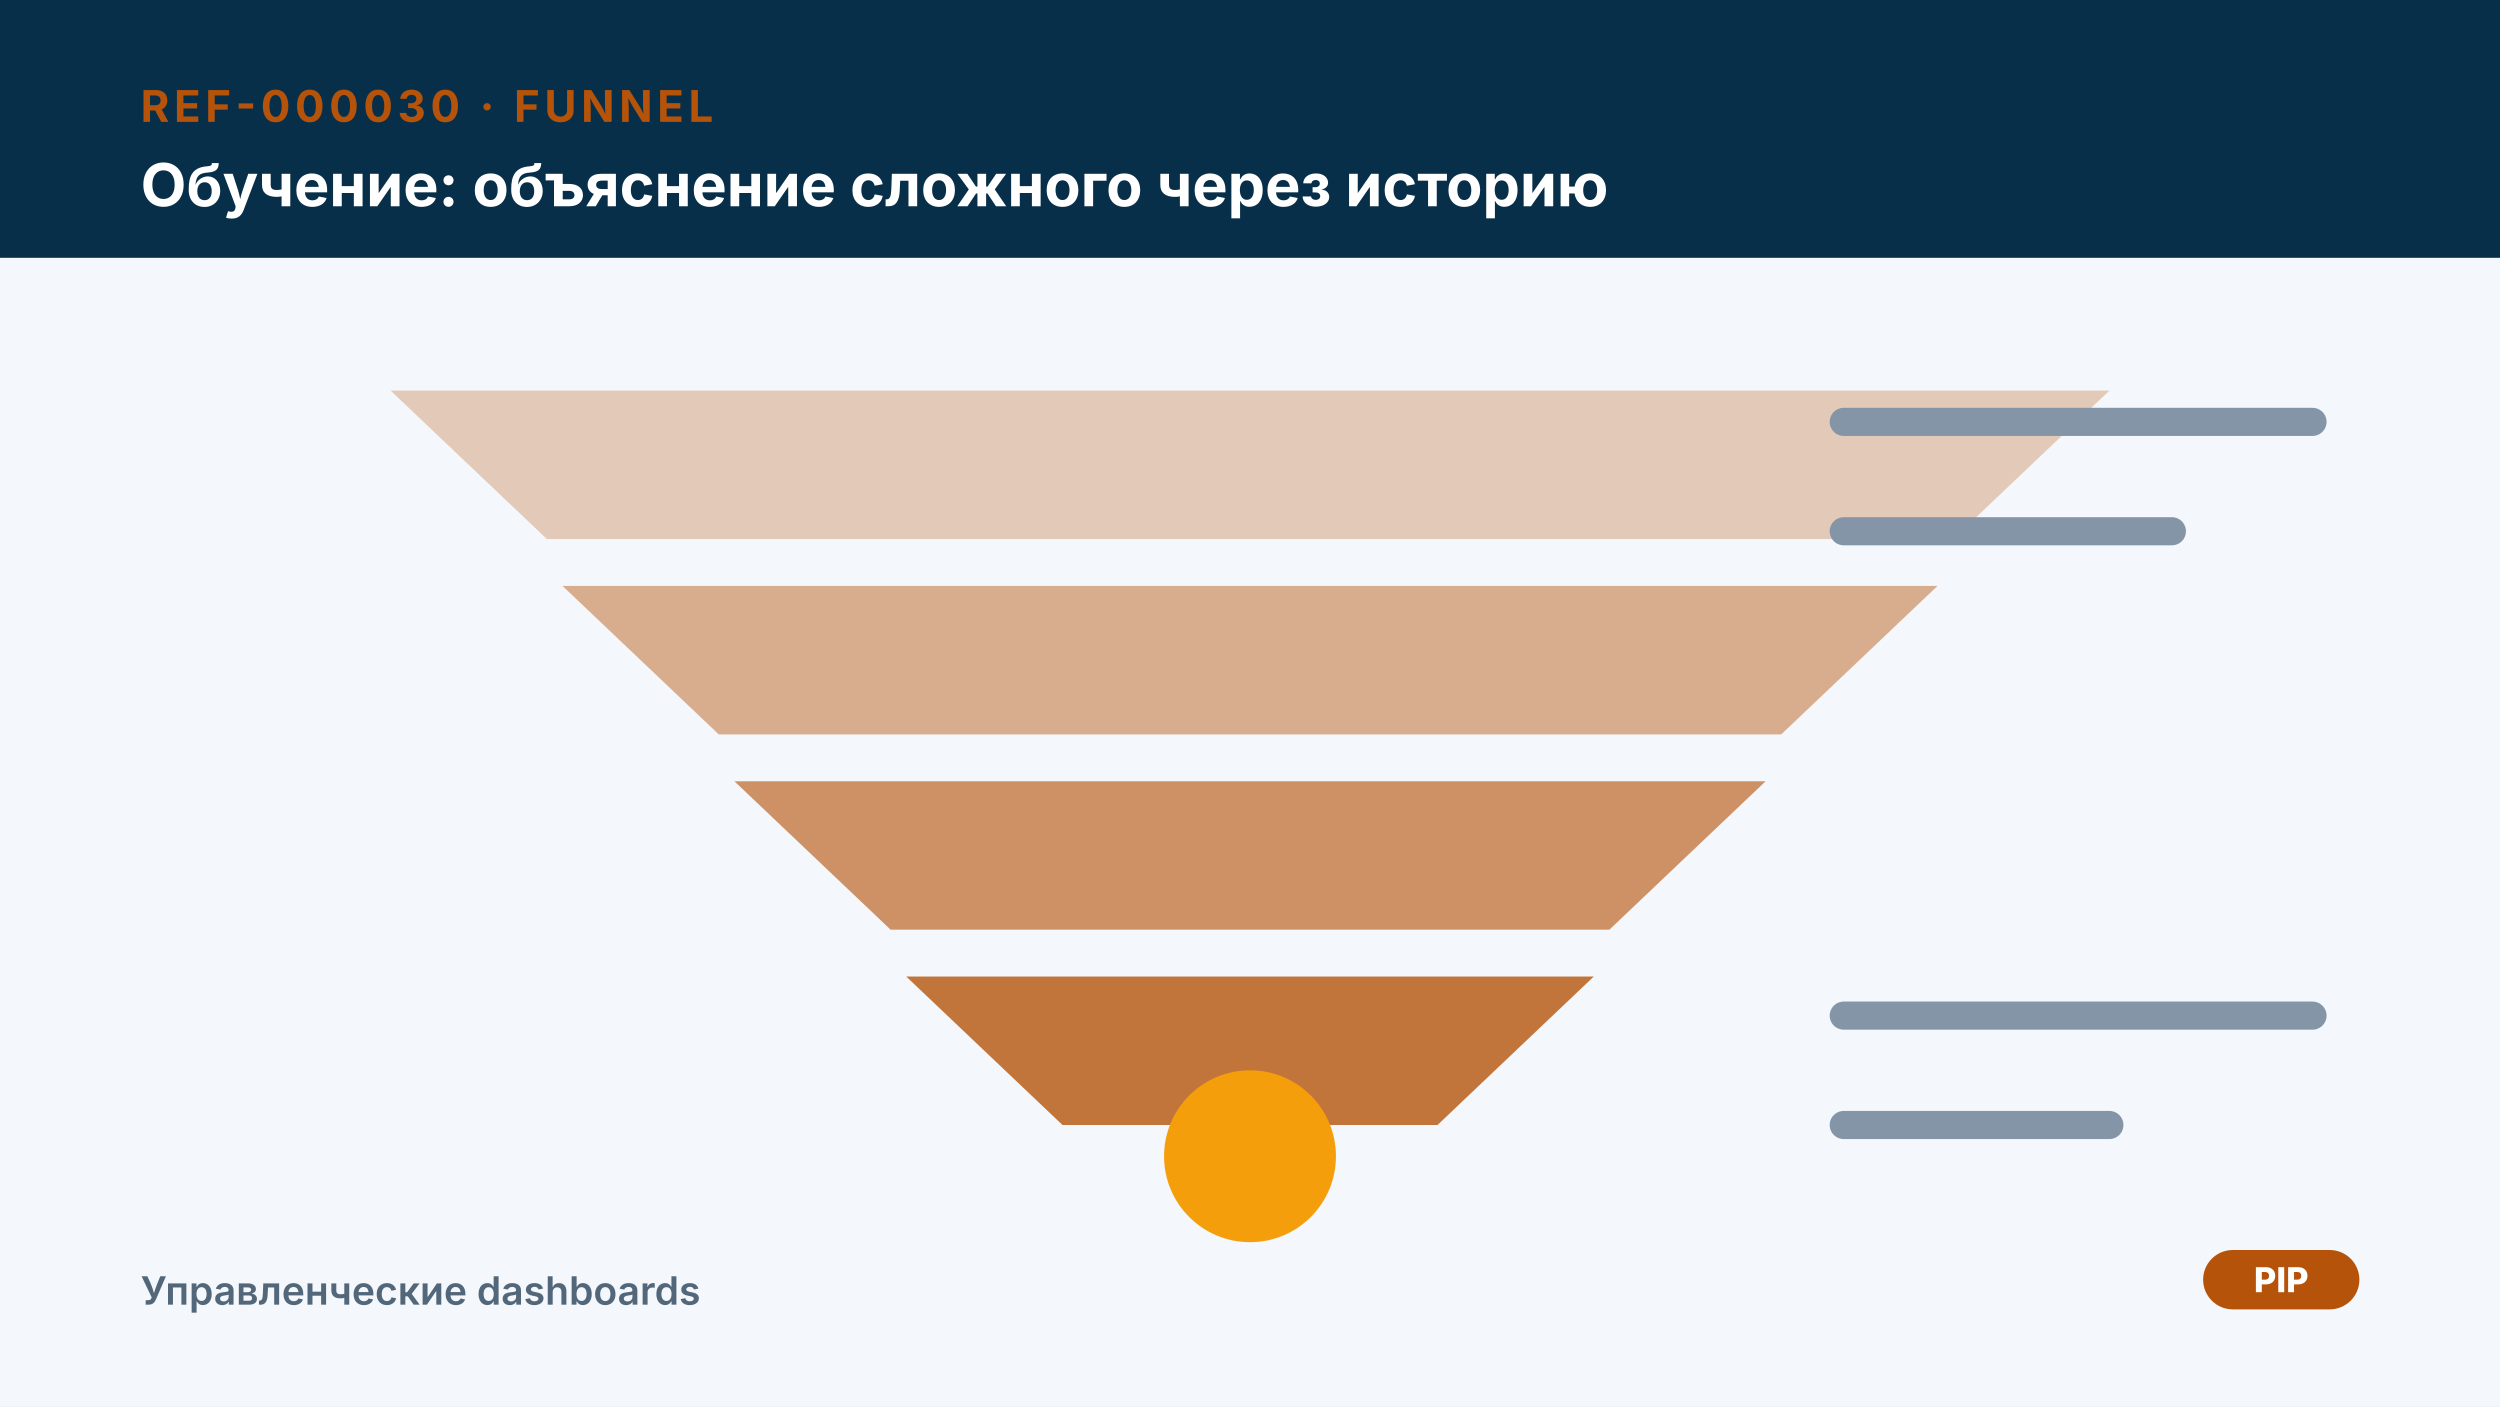
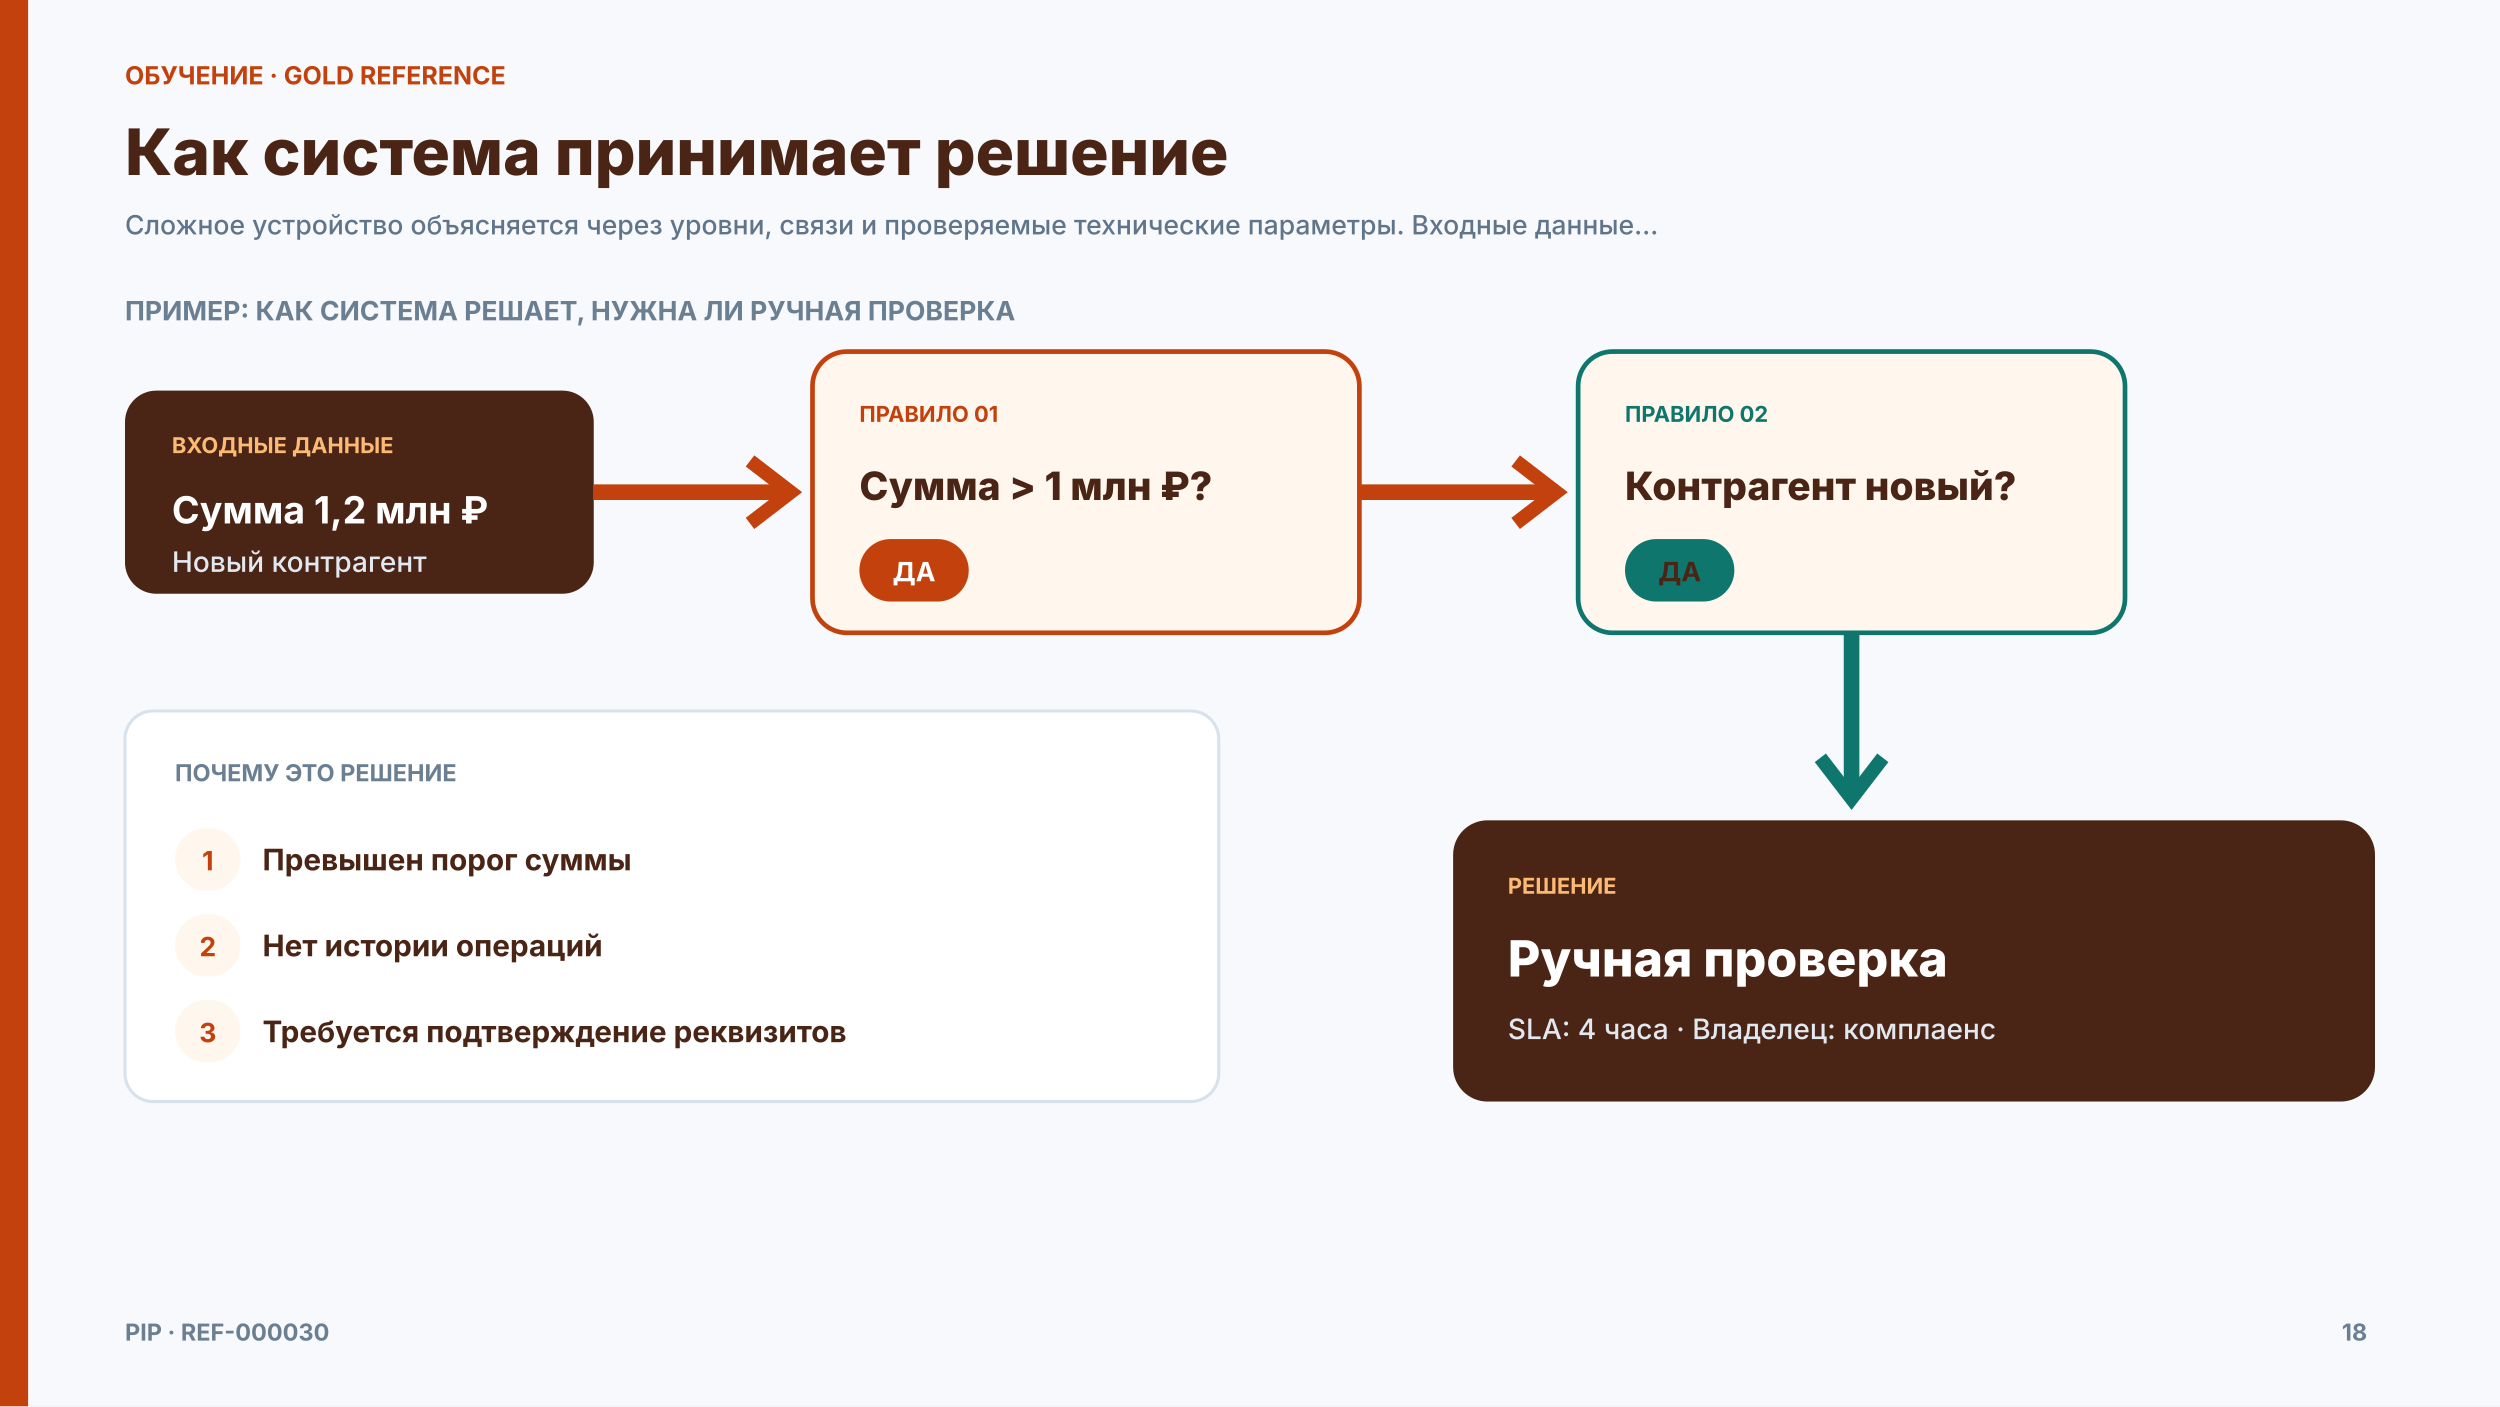
- <svg xmlns="http://www.w3.org/2000/svg" viewBox="0 0 1600 900" role="img" aria-labelledby="title description">
-   <rect width="1600" height="900" fill="#F4F7FB" />
-   <rect width="1600" height="165" fill="#082F49" />
-   <text x="90" y="78" font-family="Inter, Arial, sans-serif" font-size="28" font-weight="700" letter-spacing="3" fill="#B45309">REF-000030 · FUNNEL</text>
-   <text x="90" y="132" font-family="Inter, Arial, sans-serif" font-size="38" font-weight="700" fill="#FFFFFF">Обучение: объяснение сложного через историю</text>
-   <path d="M250 250H1350L1250 345H350Z" fill="#B45309" opacity="0.28" />
-   <path d="M360 375H1240L1140 470H460Z" fill="#B45309" opacity="0.45" />
-   <path d="M470 500H1130L1030 595H570Z" fill="#B45309" opacity="0.62" />
-   <path d="M580 625H1020L920 720H680Z" fill="#B45309" opacity="0.79" />
-   <circle cx="800" cy="740" r="55" fill="#F59E0B" />
-   <path d="M1180 270h300M1180 340h210M1180 650h300M1180 720h170" stroke="#8395A7" stroke-width="18" stroke-linecap="round" />
-   <text x="90" y="835" font-family="Inter, Arial, sans-serif" font-size="25" font-weight="600" fill="#52677A">Управленческие dashboards</text>
-   <rect x="1410" y="800" width="100" height="38" rx="19" fill="#B45309" />
-   <text x="1460" y="827" text-anchor="middle" font-family="Inter, Arial, sans-serif" font-size="22" font-weight="800" fill="#FFFFFF">PIP</text>
+ <svg xmlns="http://www.w3.org/2000/svg" viewBox="0 0 1600 900" role="img" aria-labelledby="title description" data-gold="true" data-layout="gold-18">
+   <rect width="1600" height="900" fill="#F7F9FC" />
+   <rect x="0" y="0" width="18" height="900" fill="#C2410C" />
+   <text x="80" y="54" font-family="Inter, Arial, sans-serif" font-size="16" font-weight="750" fill="#C2410C" text-anchor="start">ОБУЧЕНИЕ · GOLD REFERENCE</text>
+   <text x="80" y="112" font-family="Inter, Arial, sans-serif" font-size="41" font-weight="800" fill="#4A2515" text-anchor="start">Как система принимает решение</text>
+   <text x="80" y="150" font-family="Inter, Arial, sans-serif" font-size="17" font-weight="500" fill="#60758A" text-anchor="start">Сложное устройство объясняется через уровни, связи и проверяемые технические параметры. Входные данные…</text>
+   <text x="80" y="205" font-family="Inter, Arial, sans-serif" font-size="17" font-weight="700" fill="#6B7F93" text-anchor="start">ПРИМЕР: КАК СИСТЕМА РЕШАЕТ, НУЖНА ЛИ РУЧНАЯ ПРОВЕРКА</text>
+   <rect x="80" y="250" width="300" height="130" rx="20" fill="#4A2515" stroke="#4A2515" stroke-width="0" />
+   <text x="110" y="290" font-family="Inter, Arial, sans-serif" font-size="14" font-weight="700" fill="#FDBA74" text-anchor="start">ВХОДНЫЕ ДАННЫЕ</text>
+   <text x="110" y="335" font-family="Inter, Arial, sans-serif" font-size="24" font-weight="750" fill="#FFFFFF" text-anchor="start">Сумма 1,2 млн ₽</text>
+   <text x="110" y="366" font-family="Inter, Arial, sans-serif" font-size="18" font-weight="550" fill="#E2E8F0" text-anchor="start">Новый контрагент</text>
+   <path d="M380 315H500" stroke="#C2410C" stroke-width="10" />
+   <path d="m480 295 26 20-26 20" fill="none" stroke="#C2410C" stroke-width="9" />
+   <rect x="520" y="225" width="350" height="180" rx="22" fill="#FFF7ED" stroke="#C2410C" stroke-width="3" />
+   <text x="550" y="270" font-family="Inter, Arial, sans-serif" font-size="14" font-weight="700" fill="#C2410C" text-anchor="start">ПРАВИЛО 01</text>
+   <text x="550" y="320" font-family="Inter, Arial, sans-serif" font-size="25" font-weight="800" fill="#4A2515" text-anchor="start">Сумма &gt; 1 млн ₽?</text>
+   <rect x="550" y="345" width="70" height="40" rx="20" fill="#C2410C" stroke="#C2410C" stroke-width="0" />
+   <text x="585" y="372" font-family="Inter, Arial, sans-serif" font-size="17" font-weight="700" fill="#FFFFFF" text-anchor="middle">ДА</text>
+   <path d="M870 315H990" stroke="#C2410C" stroke-width="10" />
+   <path d="m970 295 26 20-26 20" fill="none" stroke="#C2410C" stroke-width="9" />
+   <rect x="1010" y="225" width="350" height="180" rx="22" fill="#FFF7ED" stroke="#0F766E" stroke-width="3" />
+   <text x="1040" y="270" font-family="Inter, Arial, sans-serif" font-size="14" font-weight="700" fill="#0F766E" text-anchor="start">ПРАВИЛО 02</text>
+   <text x="1040" y="320" font-family="Inter, Arial, sans-serif" font-size="25" font-weight="800" fill="#4A2515" text-anchor="start">Контрагент новый?</text>
+   <rect x="1040" y="345" width="70" height="40" rx="20" fill="#0F766E" stroke="#0F766E" stroke-width="0" />
+   <text x="1075" y="372" font-family="Inter, Arial, sans-serif" font-size="17" font-weight="700" fill="#4A2515" text-anchor="middle">ДА</text>
+   <path d="M1185 405V505" stroke="#0F766E" stroke-width="10" />
+   <path d="m1165 485 20 26 20-26" fill="none" stroke="#0F766E" stroke-width="9" />
+   <rect x="930" y="525" width="590" height="180" rx="22" fill="#4A2515" stroke="#4A2515" stroke-width="0" />
+   <text x="965" y="572" font-family="Inter, Arial, sans-serif" font-size="14" font-weight="700" fill="#FDBA74" text-anchor="start">РЕШЕНИЕ</text>
+   <text x="965" y="625" font-family="Inter, Arial, sans-serif" font-size="32" font-weight="800" fill="#FFFFFF" text-anchor="start">Ручная проверка</text>
+   <text x="965" y="665" font-family="Inter, Arial, sans-serif" font-size="18" font-weight="550" fill="#E2E8F0" text-anchor="start">SLA: 4 часа · Владелец: комплаенс</text>
+   <rect x="80" y="455" width="700" height="250" rx="18" fill="#FFFFFF" stroke="#D8E2EC" stroke-width="2" />
+   <text x="112" y="500" font-family="Inter, Arial, sans-serif" font-size="15" font-weight="700" fill="#6B7F93" text-anchor="start">ПОЧЕМУ ЭТО РЕШЕНИЕ</text>
+   <rect x="112" y="530" width="42" height="40" rx="20" fill="#FFF7ED" stroke="#FFF7ED" stroke-width="0" />
+   <text x="133" y="557" font-family="Inter, Arial, sans-serif" font-size="17" font-weight="700" fill="#C2410C" text-anchor="middle">1</text>
+   <text x="168" y="557" font-family="Inter, Arial, sans-serif" font-size="19" font-weight="650" fill="#4A2515" text-anchor="start">Превышен порог суммы</text>
+   <rect x="112" y="585" width="42" height="40" rx="20" fill="#FFF7ED" stroke="#FFF7ED" stroke-width="0" />
+   <text x="133" y="612" font-family="Inter, Arial, sans-serif" font-size="17" font-weight="700" fill="#C2410C" text-anchor="middle">2</text>
+   <text x="168" y="612" font-family="Inter, Arial, sans-serif" font-size="19" font-weight="650" fill="#4A2515" text-anchor="start">Нет истории операций</text>
+   <rect x="112" y="640" width="42" height="40" rx="20" fill="#FFF7ED" stroke="#FFF7ED" stroke-width="0" />
+   <text x="133" y="667" font-family="Inter, Arial, sans-serif" font-size="17" font-weight="700" fill="#C2410C" text-anchor="middle">3</text>
+   <text x="168" y="667" font-family="Inter, Arial, sans-serif" font-size="19" font-weight="650" fill="#4A2515" text-anchor="start">Требуется подтверждение реквизитов</text>
+   <text x="80" y="858" font-family="Inter, Arial, sans-serif" font-size="15" font-weight="700" fill="#6B7F93" text-anchor="start">PIP · REF-000030</text>
+   <text x="1515" y="858" font-family="Inter, Arial, sans-serif" font-size="15" font-weight="700" fill="#6B7F93" text-anchor="end">18</text>
</svg>
